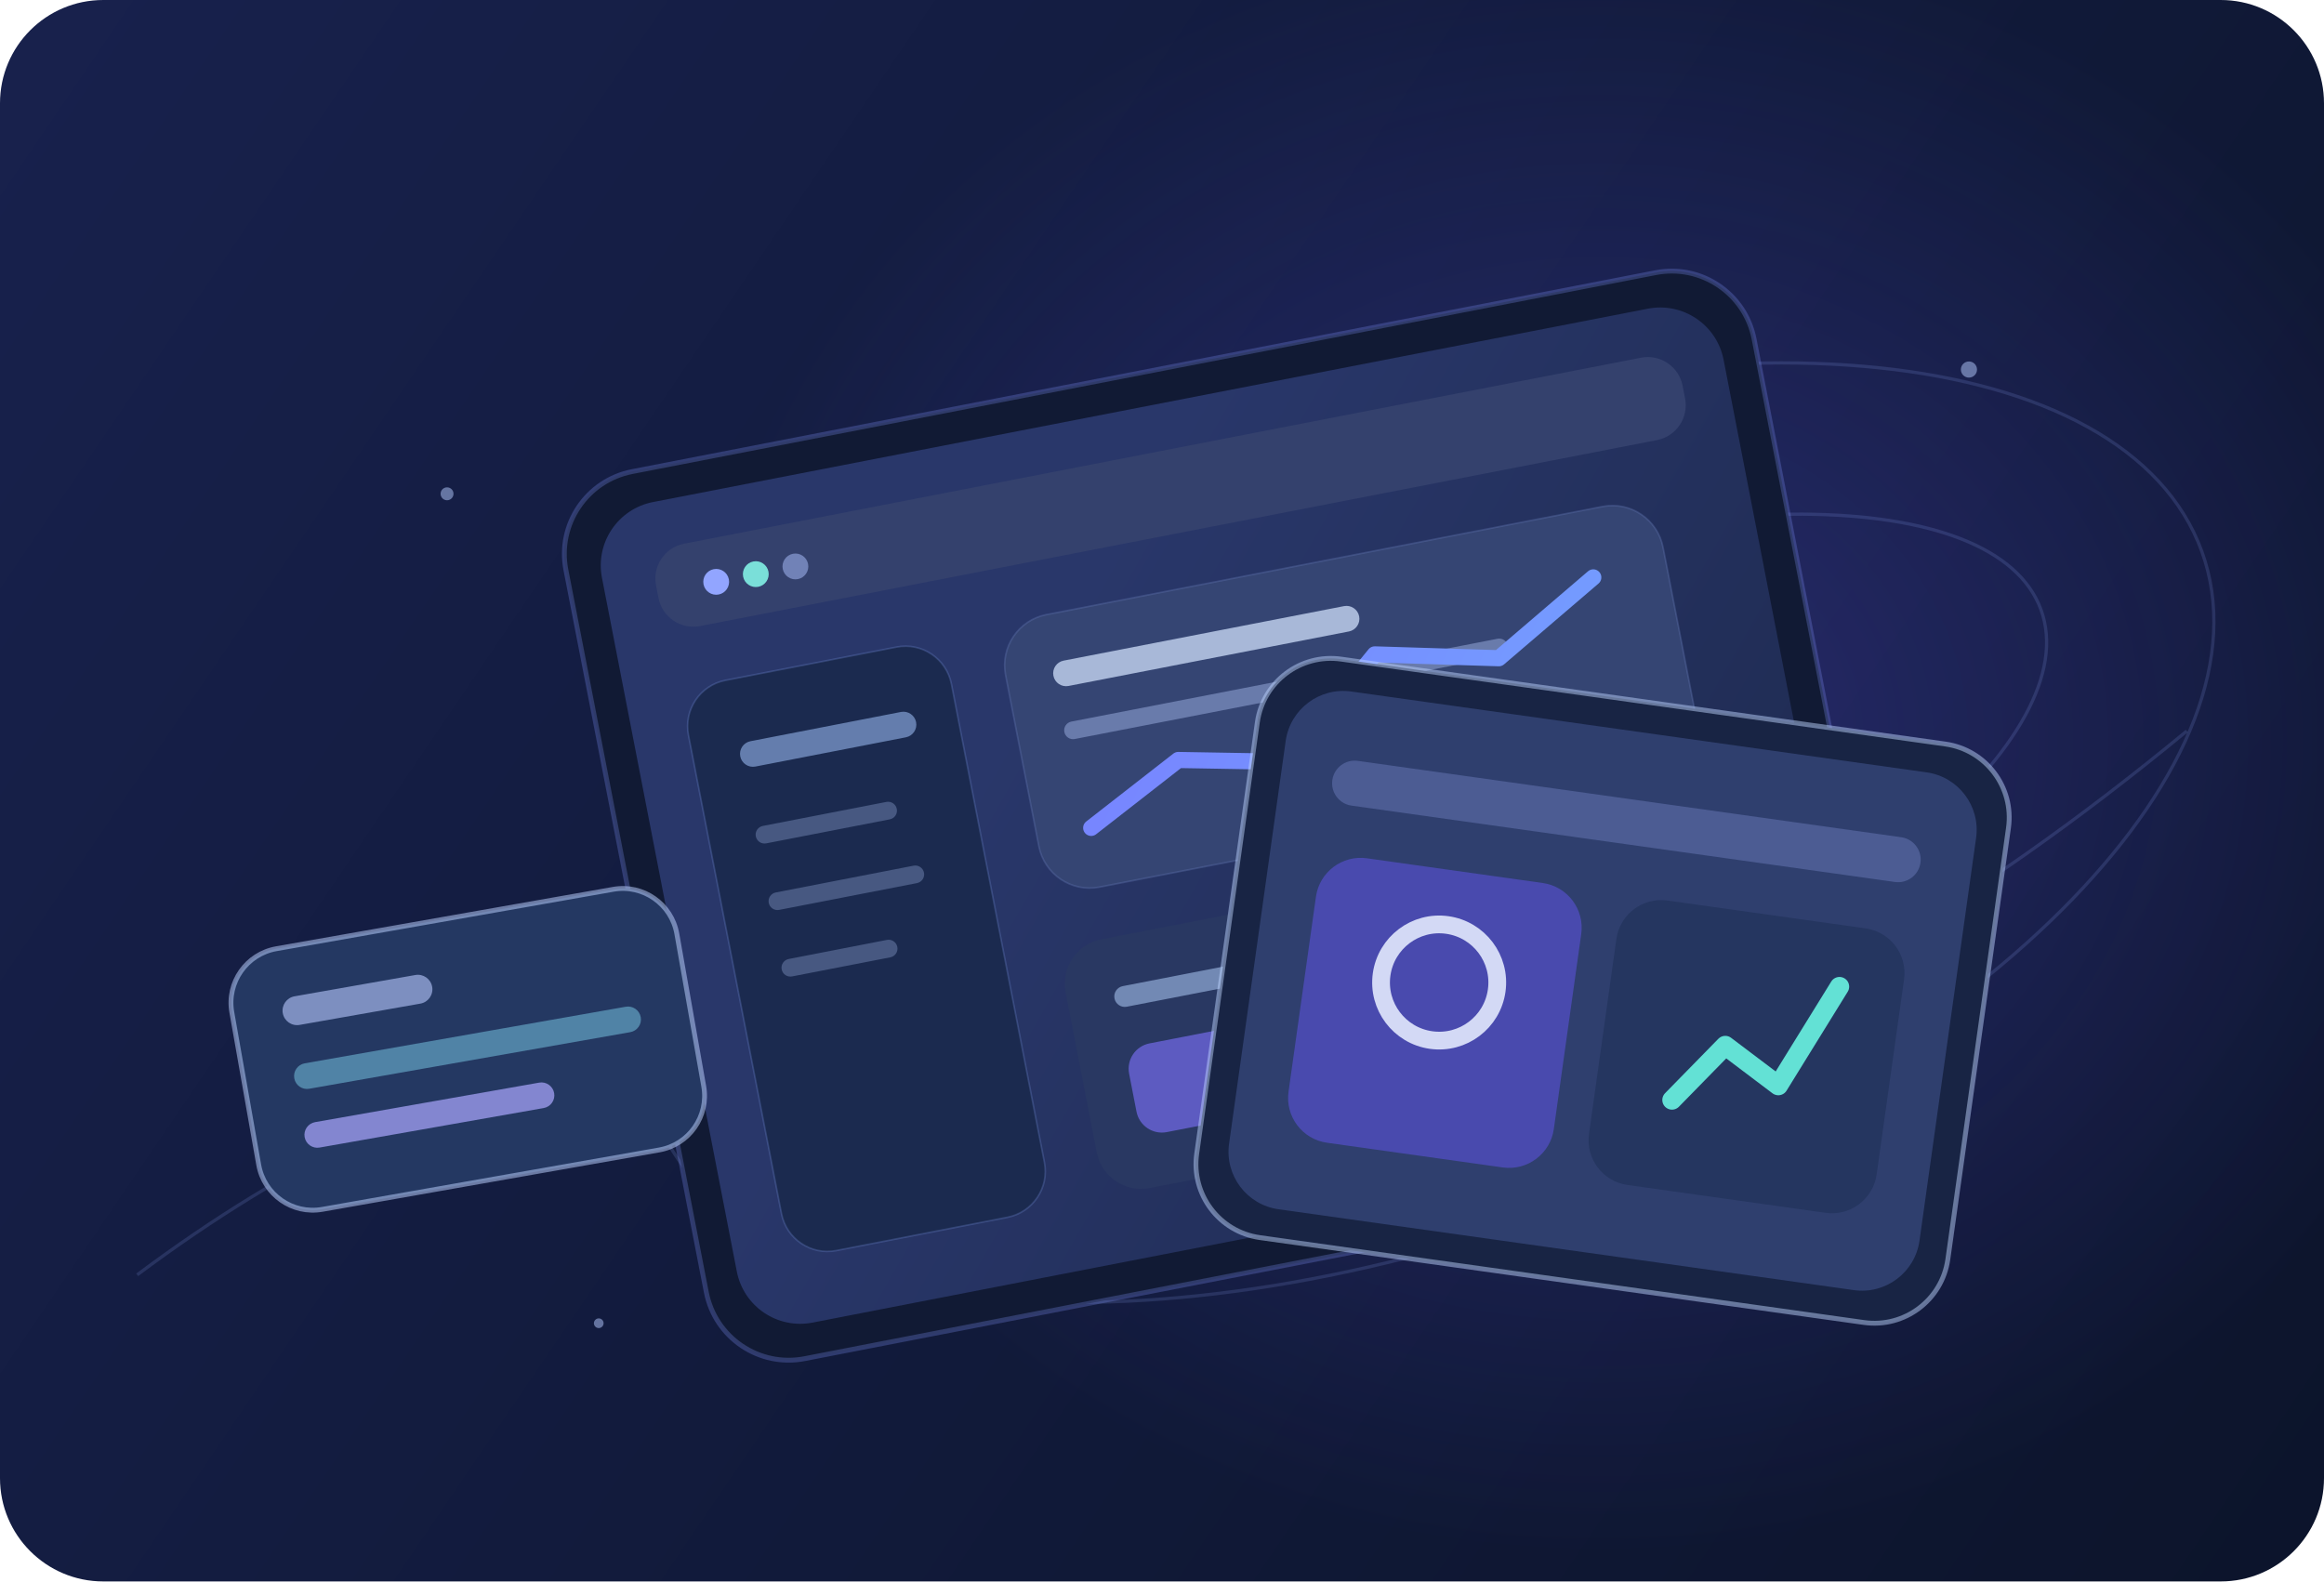
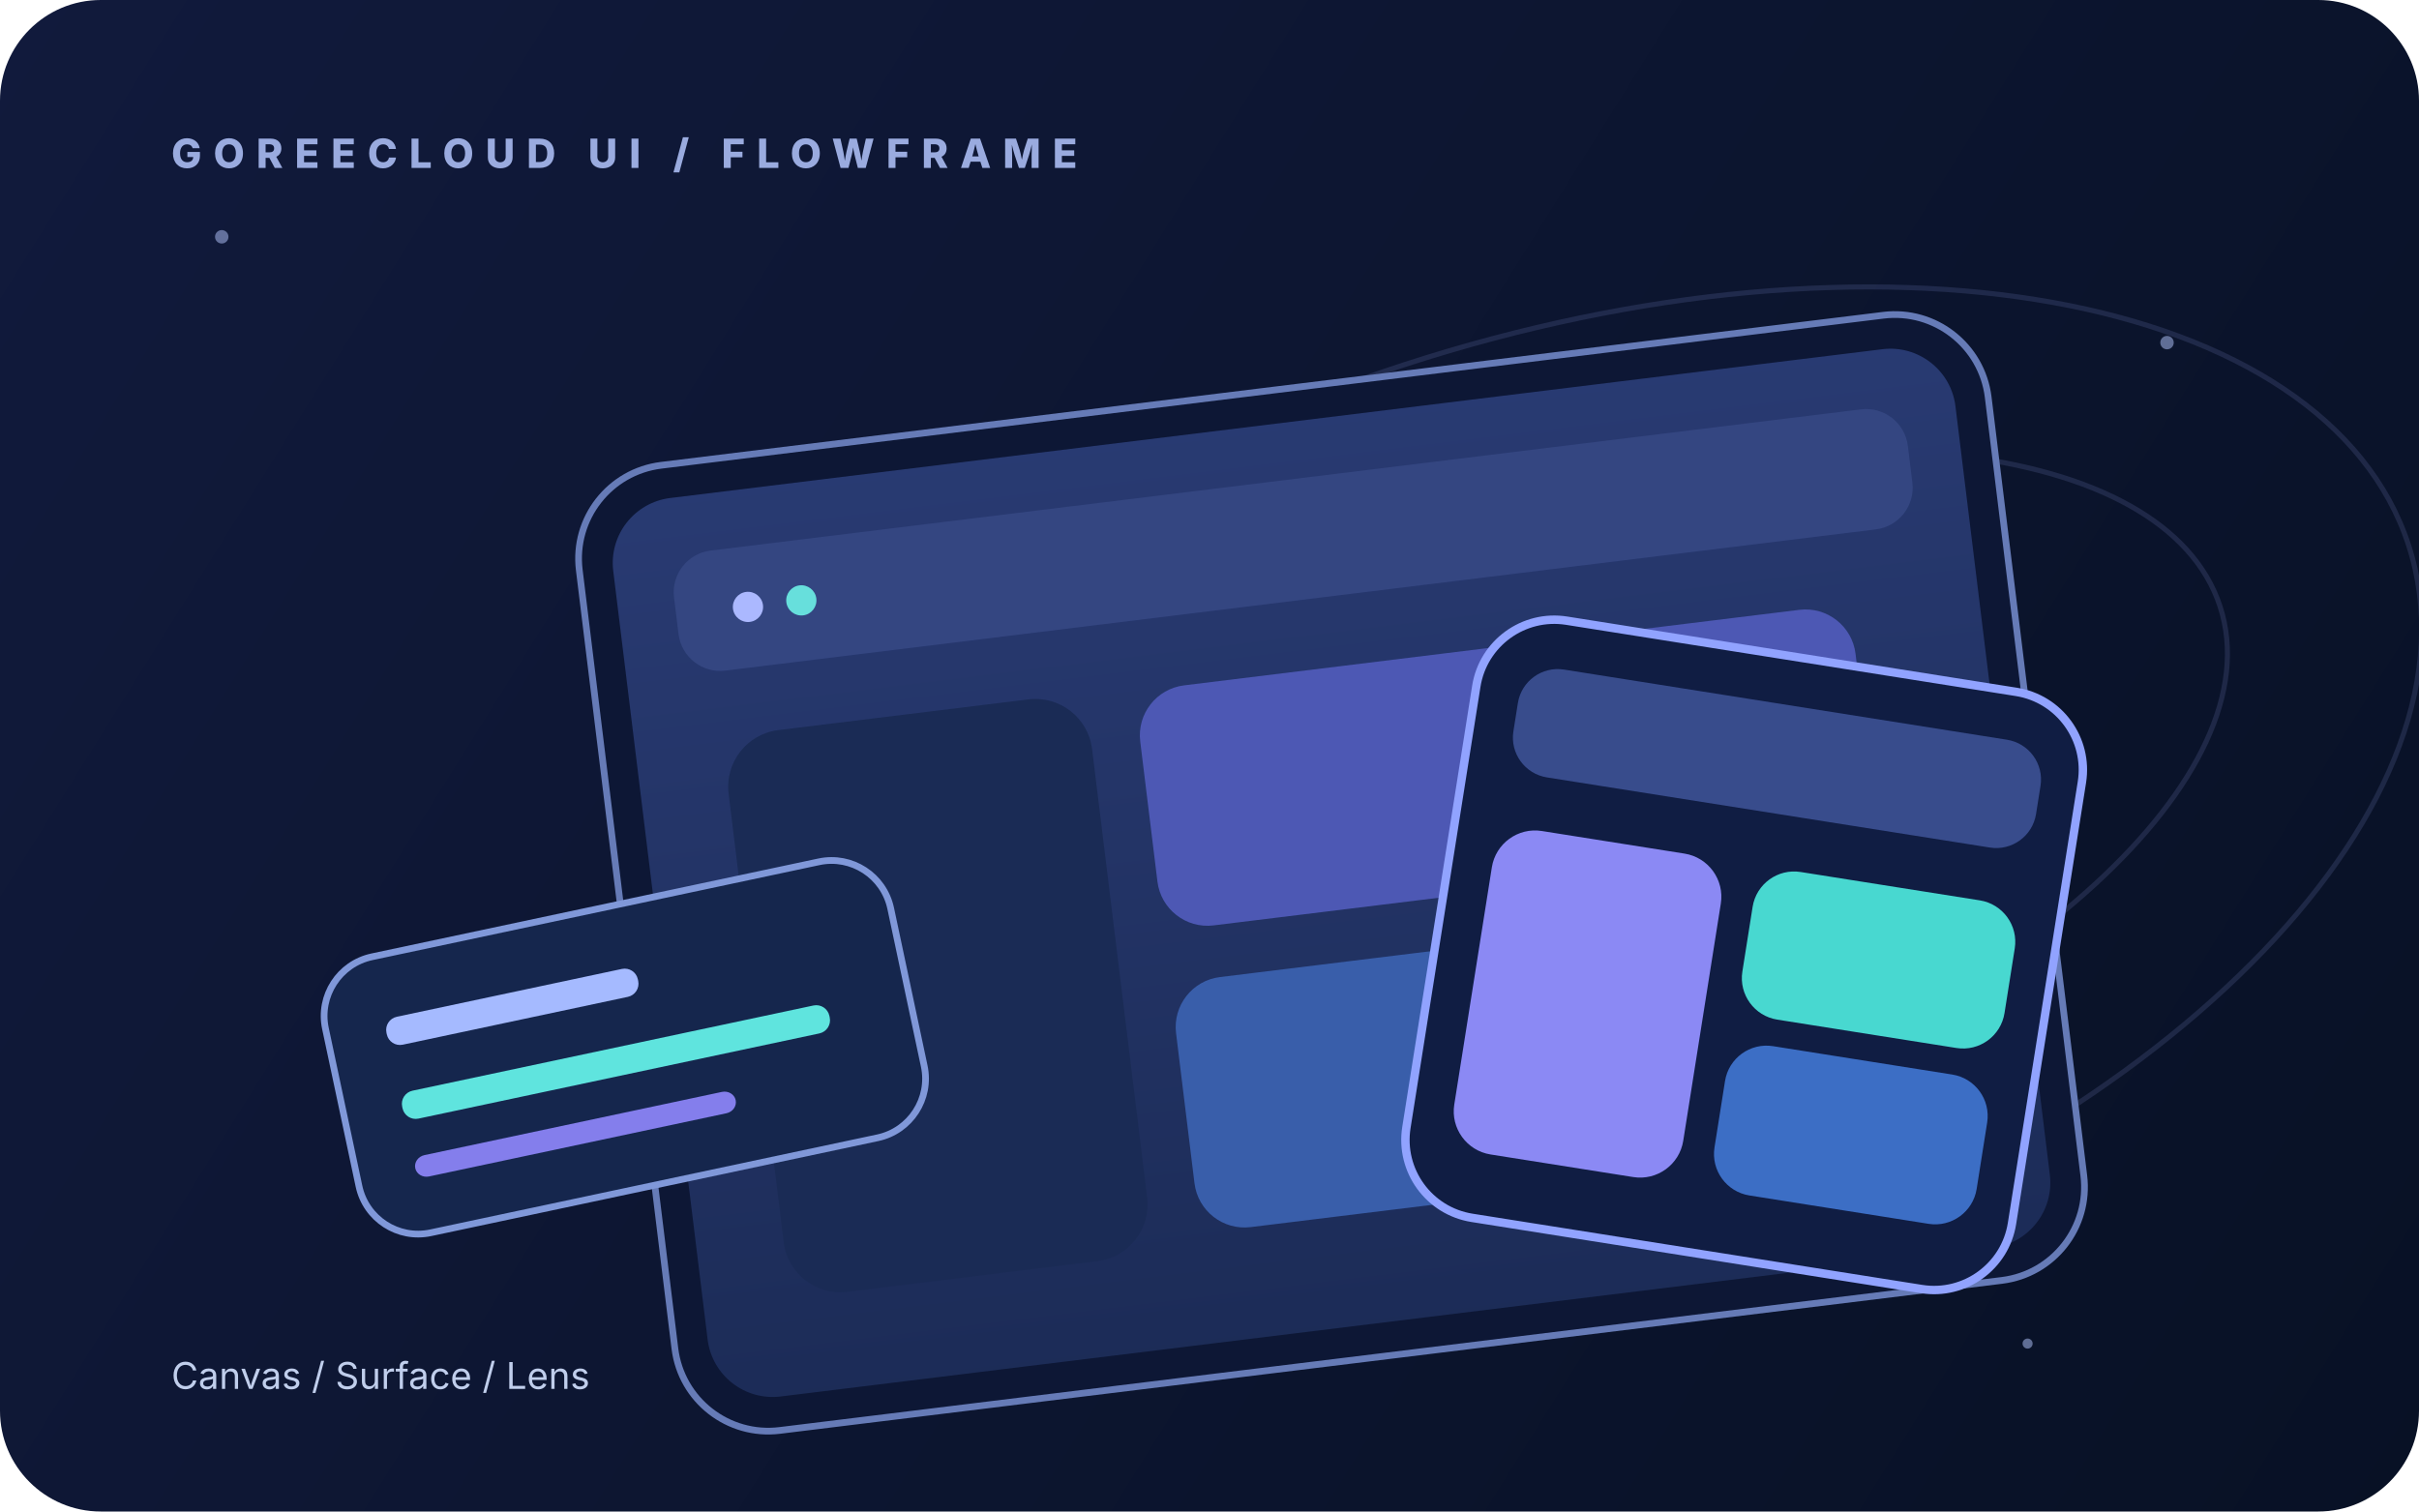
- <svg xmlns="http://www.w3.org/2000/svg" viewBox="0 0 1440 980" role="img" aria-labelledby="title desc">
+ <svg xmlns="http://www.w3.org/2000/svg" viewBox="0 0 1440 900" role="img" aria-labelledby="title desc">
  <defs>
-     <linearGradient id="night" x1="0" y1="0" x2="1440" y2="980" gradientUnits="userSpaceOnUse">
-       <stop stop-color="#18214D" />
-       <stop offset=".55" stop-color="#111A3A" />
-       <stop offset="1" stop-color="#0C142B" />
+     <linearGradient id="sky" x1="0" y1="0" x2="1440" y2="900" gradientUnits="userSpaceOnUse">
+       <stop stop-color="#111A3C" />
+       <stop offset="1" stop-color="#081125" />
    </linearGradient>
-     <linearGradient id="panel" x1="360" y1="230" x2="1020" y2="800" gradientUnits="userSpaceOnUse">
-       <stop stop-color="#29376A" />
-       <stop offset="1" stop-color="#182341" />
+     <radialGradient id="aura" cx="0" cy="0" r="1" gradientTransform="translate(900 435) rotate(90) scale(570)">
+       <stop stop-color="#5054C3" stop-opacity=".47" />
+       <stop offset="1" stop-color="#5054C3" stop-opacity="0" />
+     </radialGradient>
+     <linearGradient id="glass" x1="0" y1="0" x2="0" y2="900" gradientUnits="userSpaceOnUse">
+       <stop stop-color="#2B3D77" />
+       <stop offset="1" stop-color="#16254B" />
    </linearGradient>
-     <linearGradient id="prism" x1="305" y1="170" x2="1200" y2="860" gradientUnits="userSpaceOnUse">
-       <stop stop-color="#7977FF" />
-       <stop offset=".48" stop-color="#72ACFF" />
-       <stop offset="1" stop-color="#42DECF" />
-     </linearGradient>
-     <radialGradient id="halo" cx="0" cy="0" r="1" gradientTransform="translate(990 460) rotate(90) scale(500 560)" gradientUnits="userSpaceOnUse">
-       <stop stop-color="#665DFF" stop-opacity=".28" />
-       <stop offset="1" stop-color="#665DFF" stop-opacity="0" />
-     </radialGradient>
  </defs>
-   <rect width="1440" height="980" rx="64" fill="url(#night)" />
-   <rect width="1440" height="980" rx="64" fill="url(#halo)" />
-   <g stroke="#95A9FF" stroke-opacity=".16" fill="none">
-     <ellipse cx="885" cy="516" rx="510" ry="248" transform="rotate(-20 885 516)" stroke-width="2" />
-     <ellipse cx="885" cy="516" rx="404" ry="150" transform="rotate(-20 885 516)" stroke-width="2" />
-     <path d="M85 790c190-142 381-182 575-117s426 2 695-220" stroke-width="2" />
+   <rect width="1440" height="900" rx="60" fill="url(#sky)" />
+   <rect width="1440" height="900" rx="60" fill="url(#aura)" />
+   <g fill="none" stroke="#A0AEFF" stroke-opacity=".14" stroke-width="3">
+     <ellipse cx="925" cy="490" rx="535" ry="287" transform="rotate(-18 925 490)" />
+     <ellipse cx="925" cy="490" rx="417" ry="190" transform="rotate(-18 925 490)" />
  </g>
-   <g opacity=".5" fill="#B6CCFF">
-     <circle cx="277" cy="306" r="4" />
-     <circle cx="1220" cy="229" r="5" />
-     <circle cx="1161" cy="795" r="3" />
-     <circle cx="371" cy="820" r="3" />
+   <g opacity=".5" fill="#B5C7FF">
+     <circle cx="132" cy="141" r="4" />
+     <circle cx="1290" cy="204" r="4" />
+     <circle cx="1207" cy="800" r="3" />
  </g>
-   <g transform="translate(310 150) rotate(-11 425 320)">
-     <rect x="70" y="80" width="750" height="560" rx="52" fill="#111A34" stroke="#7F90F2" stroke-opacity=".28" stroke-width="3" />
-     <rect x="91" y="101" width="708" height="518" rx="40" fill="url(#panel)" />
-     <rect x="123" y="130" width="648" height="52" rx="22" fill="#34416D" />
-     <circle cx="160" cy="157" r="8" fill="#92A5FF" />
-     <circle cx="185" cy="157" r="8" fill="#7ADFD9" />
-     <circle cx="210" cy="157" r="8" fill="#7182B7" />
-     <rect x="125" y="218" width="166" height="360" rx="29" fill="#1B2A4F" stroke="#7F9BEA" stroke-opacity=".25" />
-     <rect x="154" y="258" width="111" height="16" rx="8" fill="#9DC0F7" fill-opacity=".56" />
-     <rect x="154" y="311" width="89" height="11" rx="5.5" fill="#8398C5" fill-opacity=".42" />
-     <rect x="154" y="353" width="98" height="11" rx="5.5" fill="#8398C5" fill-opacity=".42" />
-     <rect x="154" y="395" width="73" height="11" rx="5.5" fill="#8398C5" fill-opacity=".42" />
-     <rect x="325" y="216" width="415" height="172" rx="32" fill="#354573" stroke="#6377B1" stroke-opacity=".35" />
-     <rect x="354" y="246" width="193" height="16" rx="8" fill="#D5E5FF" fill-opacity=".72" />
-     <rect x="354" y="284" width="280" height="11" rx="5.5" fill="#96A9DB" fill-opacity=".54" />
-     <path d="m359 351 61-31 66 14 66-55 75 17 67-38" fill="none" stroke="url(#prism)" stroke-width="10" stroke-linecap="round" stroke-linejoin="round" />
-     <rect x="324" y="420" width="184" height="157" rx="28" fill="#293862" />
-     <rect x="536" y="420" width="204" height="157" rx="28" fill="#293862" />
-     <rect x="353" y="451" width="114" height="13" rx="6.5" fill="#A8C5F0" fill-opacity=".58" />
-     <rect x="565" y="451" width="129" height="13" rx="6.5" fill="#A8C5F0" fill-opacity=".58" />
-     <rect x="353" y="489" width="97" height="56" rx="16" fill="#786EF2" fill-opacity=".66" />
-     <rect x="565" y="489" width="144" height="56" rx="16" fill="#56BFE1" fill-opacity=".48" />
+   <g transform="translate(274 144) rotate(-7 500 310)">
+     <rect x="88" y="88" width="845" height="579" rx="56" fill="#0D1735" stroke="#667BB7" stroke-width="4" />
+     <rect x="108" y="108" width="805" height="539" rx="39" fill="url(#glass)" />
+     <rect x="142" y="142" width="740" height="72" rx="25" fill="#344681" />
+     <circle cx="185" cy="178" r="9" fill="#ABB8FF" />
+     <circle cx="217" cy="178" r="9" fill="#67DFDC" />
+     <rect x="160" y="253" width="218" height="337" rx="34" fill="#1A2B55" />
+     <rect x="407" y="256" width="429" height="144" rx="30" fill="#4D58B4" />
+     <rect x="407" y="431" width="203" height="150" rx="30" fill="#395EAA" />
+     <rect x="637" y="431" width="199" height="150" rx="30" fill="#247E95" />
  </g>
-   <g transform="translate(758 433) rotate(8 235 181)">
-     <rect x="0" y="0" width="470" height="362" rx="46" fill="#182444" stroke="#BED4FF" stroke-opacity=".48" stroke-width="3" />
-     <rect x="19" y="19" width="432" height="324" rx="36" fill="#2F3F6E" />
-     <rect x="51" y="61" width="368" height="28" rx="14" fill="#6E7EBD" fill-opacity=".47" />
-     <rect x="51" y="120" width="166" height="178" rx="28" fill="#514DC0" fill-opacity=".78" />
-     <rect x="239" y="120" width="180" height="178" rx="28" fill="#253660" />
-     <circle cx="134" cy="190" r="36" fill="none" stroke="#E5ECFF" stroke-opacity=".88" stroke-width="11" />
-     <path d="m287 242 28-38 36 20 29-66" fill="none" stroke="#63E1D5" stroke-width="12" stroke-linecap="round" stroke-linejoin="round" />
+   <g transform="translate(852 382) rotate(9 177 178)">
+     <rect x="5" y="5" width="365" height="360" rx="47" fill="#101D43" stroke="#91A3FF" stroke-width="5" />
+     <rect x="31" y="34" width="315" height="65" rx="24" fill="#384C8C" />
+     <rect x="31" y="131" width="138" height="195" rx="26" fill="#8B89F4" />
+     <rect x="188" y="131" width="158" height="89" rx="25" fill="#48D8D0" />
+     <rect x="188" y="236" width="158" height="90" rx="25" fill="#3C6EC5" />
  </g>
-   <g transform="translate(150 570) rotate(-10 130 82)">
-     <rect width="280" height="164" rx="34" fill="#243862" stroke="#BCD2FF" stroke-opacity=".52" stroke-width="3" />
-     <rect x="31" y="31" width="94" height="18" rx="9" fill="#B9CAFF" fill-opacity=".6" />
-     <rect x="31" y="73" width="218" height="16" rx="8" fill="#7CCEEB" fill-opacity=".5" />
-     <rect x="31" y="110" width="157" height="16" rx="8" fill="#ACA7FF" fill-opacity=".7" />
+   <g transform="translate(200 540) rotate(-12 170 84)">
+     <rect x="0" y="0" width="344" height="168" rx="36" fill="#15264D" stroke="#8098D9" stroke-width="4" />
+     <rect x="35" y="38" width="153" height="17" rx="8" fill="#A5BAFF" />
+     <rect x="35" y="83" width="260" height="17" rx="8" fill="#5FE4DE" />
+     <rect x="35" y="122" width="195" height="13" rx="7" fill="#847EEC" />
+   </g>
+   <g font-family="system-ui,-apple-system,Segoe UI,sans-serif" fill="#E9F0FF">
+     <text x="102" y="100" font-size="24" letter-spacing="7" font-weight="760" fill="#9AABDF">GOREECLOUD UI / FLOWFRAME</text>
+     <text x="102" y="827" font-size="22" fill="#C0CEEC">Canvas  /  Surface  /  Lens</text>
  </g>
</svg>
